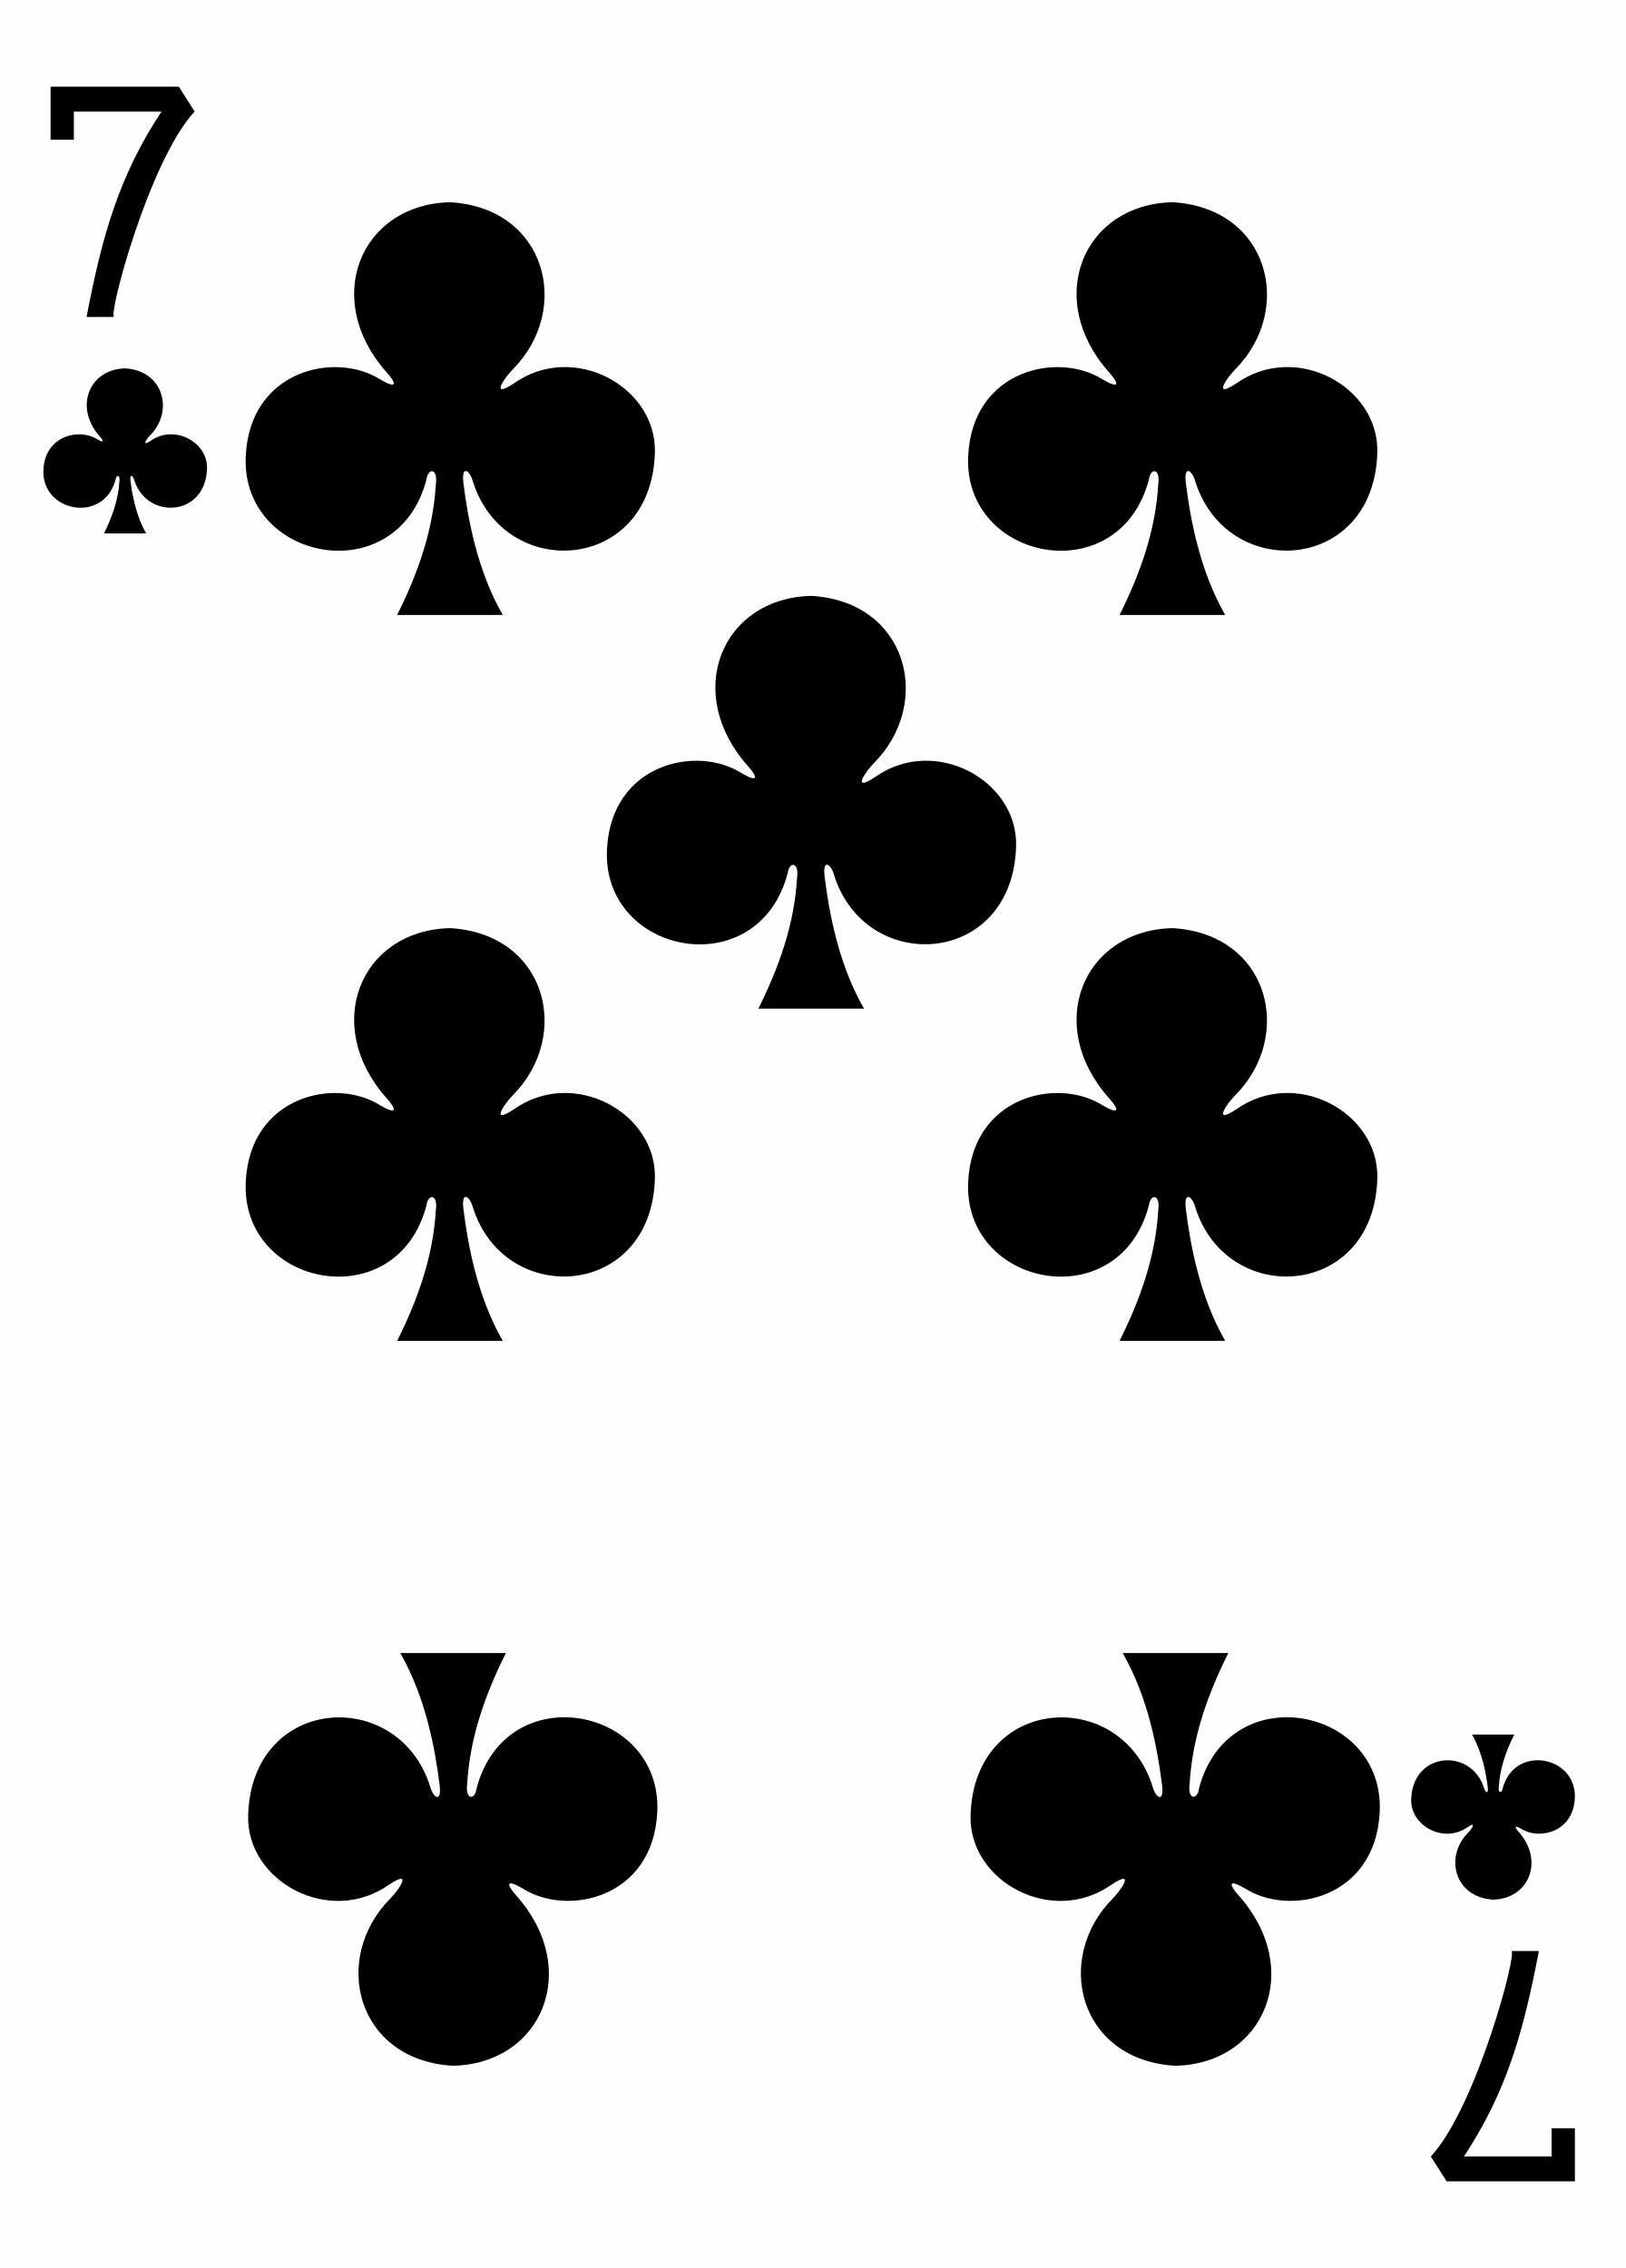
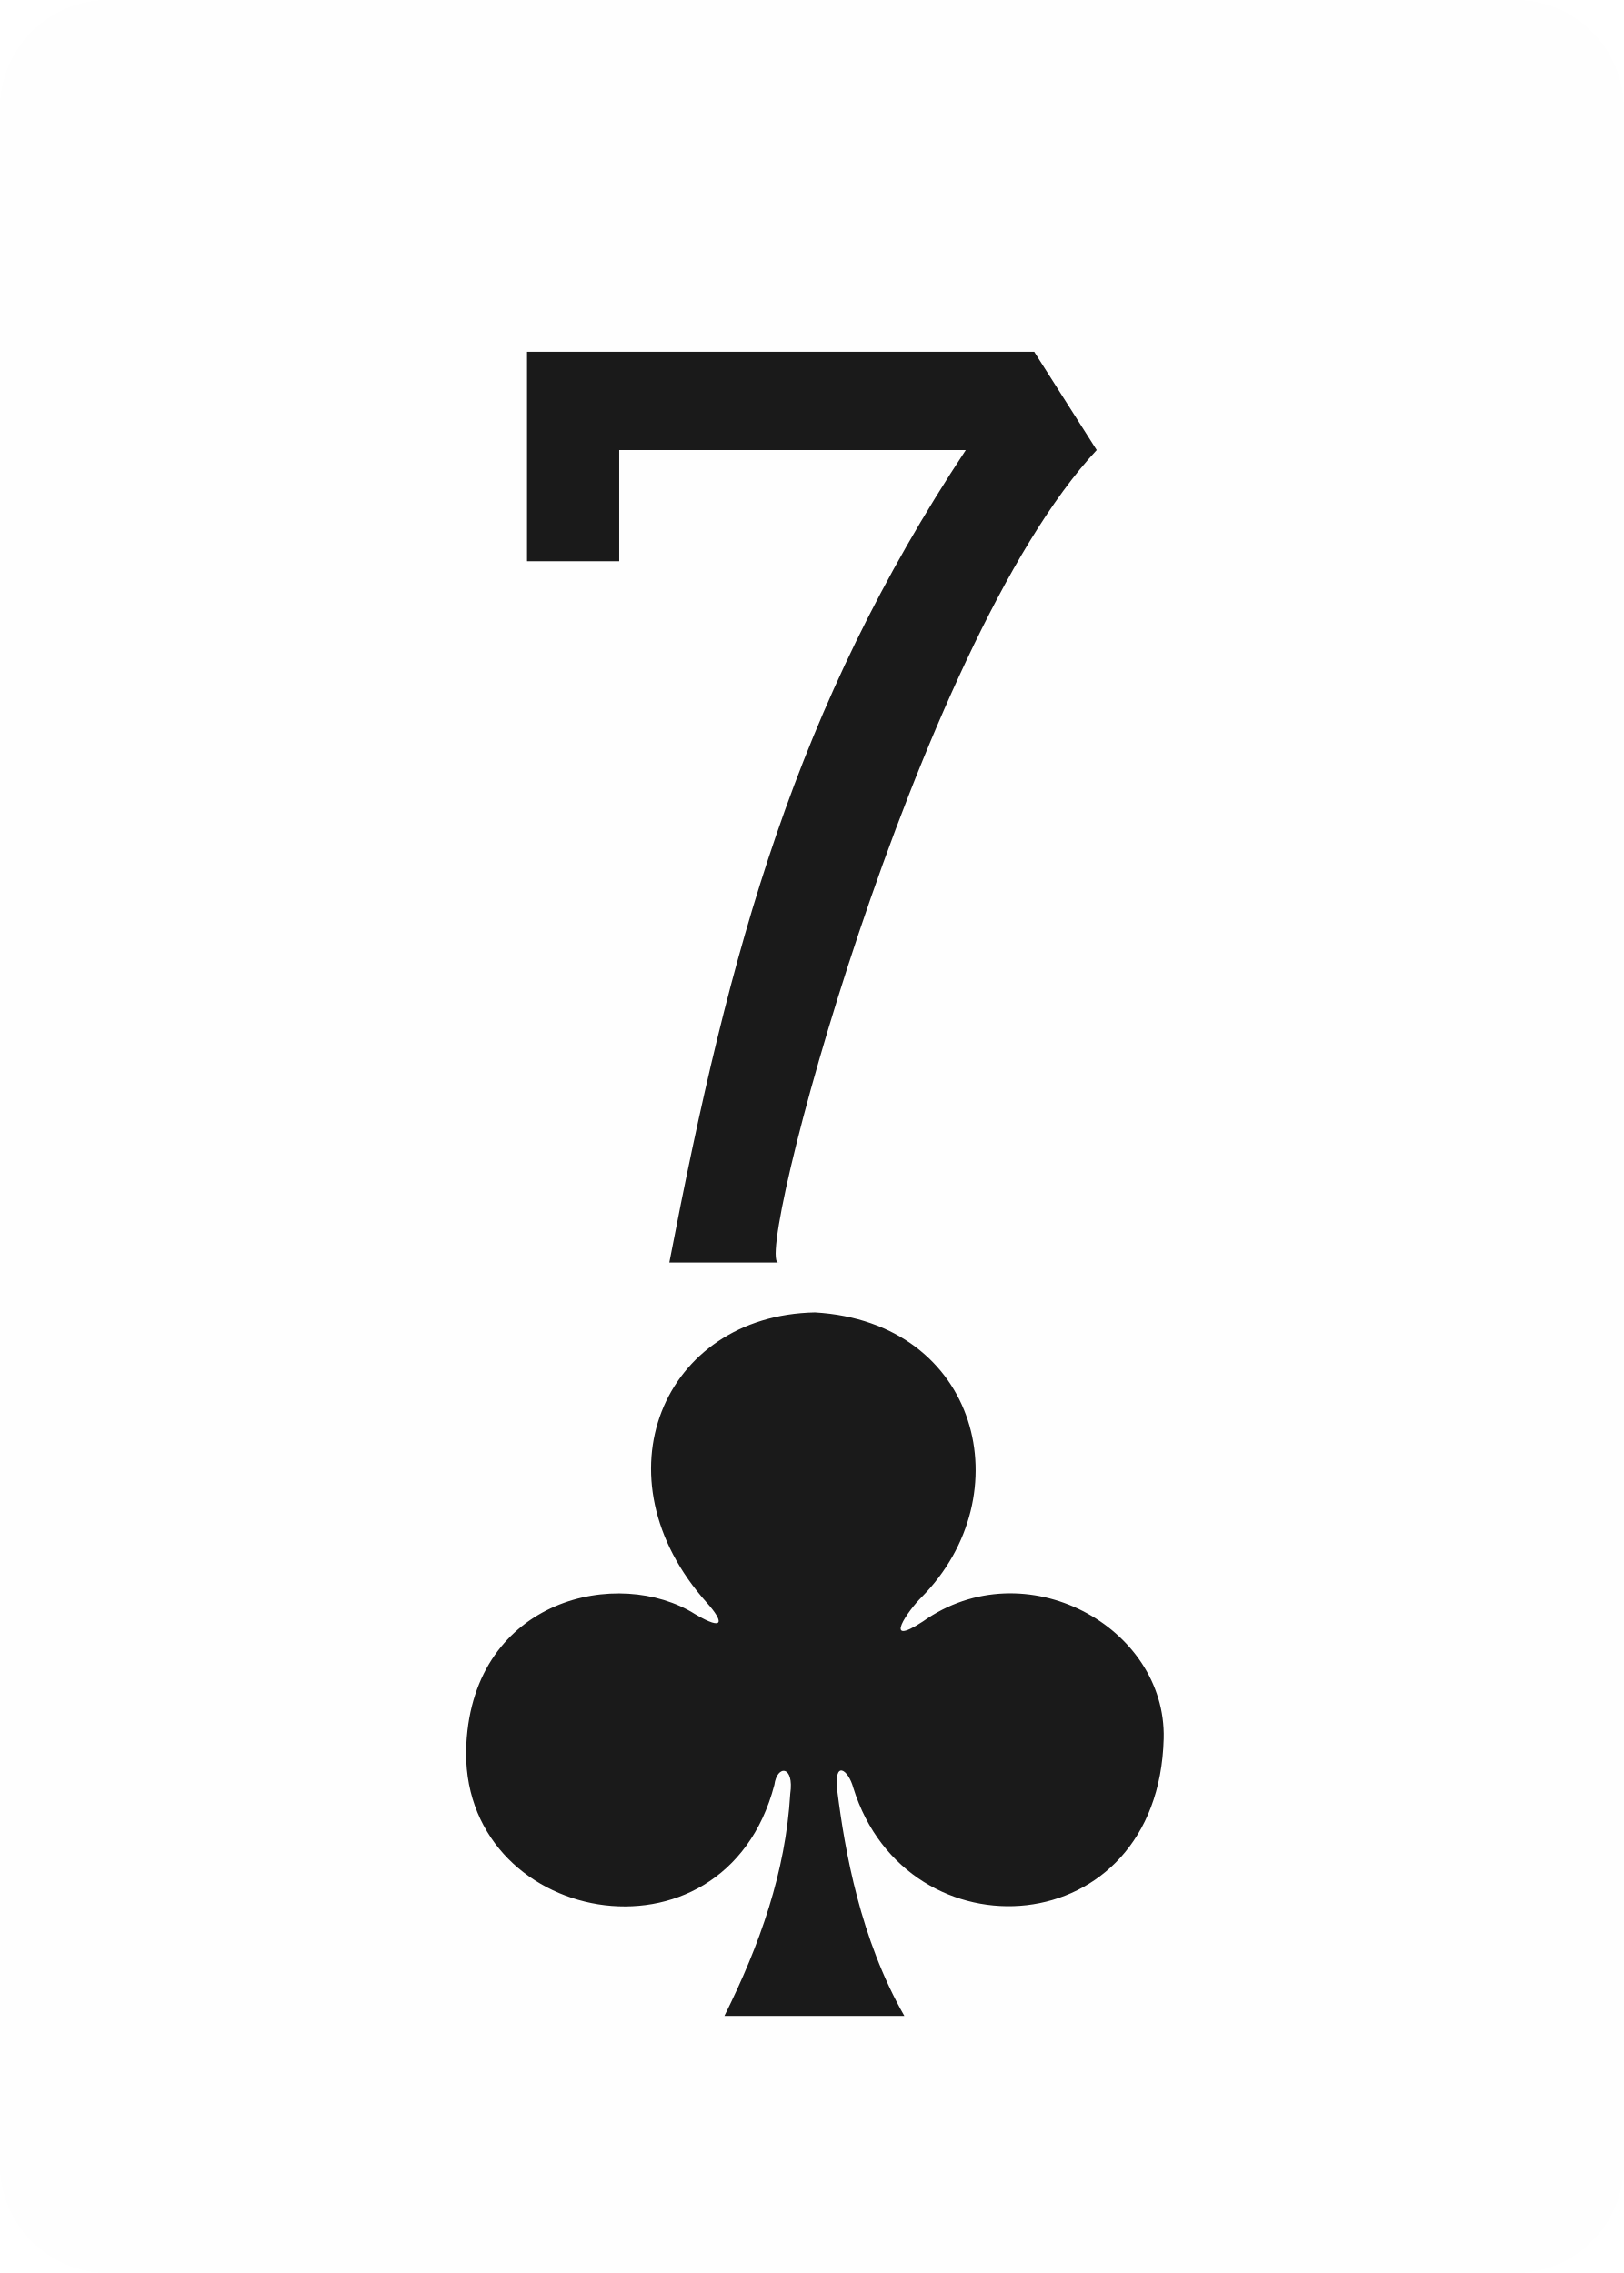
- <svg xmlns="http://www.w3.org/2000/svg" xmlns:xlink="http://www.w3.org/1999/xlink" width="225" height="314" baseProfile="tiny" viewBox="0 0 225 314">
-   <defs>
-     <path id="b" d="M20.976 57.14c2.88-5.774 4.976-11.7 5.348-18.036.342-2.33-1.074-2.37-1.288-.73C20.96 53.97-.727 49.744.02 35.08.622 23.182 12.44 20.624 18.6 24.513c2.435 1.434 2.296.575.968-.91C10.416 13.39 15.958.24 28.33 0c13.38.793 16.854 14.87 8.647 23.147-1.02.994-3.283 4.19.123 1.956 8.287-5.888 19.787.443 19.553 9.52-.434 16.74-20.84 17.987-25.203 4.007-.42-1.55-1.63-2.328-1.295.305.604 4.767 1.855 11.953 5.438 18.205z" />
-     <path id="a" d="M4.98 31.887C7.114 20.8 9.39 12.477 15.36 3.44H3.227v3.892H0V0h17.754l2.188 3.44c-6.34 6.797-12.146 28.77-11.12 28.446h-3.84z" />
-   </defs>
-   <rect width="100%" height="100%" fill="#fefefe" />
-   <use xlink:href="#a" transform="translate(7 12)" />
-   <use xlink:href="#b" transform="matrix(.4 0 0 .4 6 51)" />
-   <use xlink:href="#a" transform="matrix(-1 0 0 -1 218 302)" />
-   <use xlink:href="#b" transform="matrix(-.4 0 0 -.4 218 263)" />
-   <use xlink:href="#b" transform="translate(34 28)" />
-   <use xlink:href="#b" transform="translate(134 28)" />
-   <use xlink:href="#b" transform="translate(84 82.5)" />
-   <use xlink:href="#b" transform="translate(34 128.5)" />
-   <use xlink:href="#b" transform="translate(134 128.5)" />
-   <use xlink:href="#b" transform="matrix(-1 0 0 -1 91 286)" />
-   <use xlink:href="#b" transform="matrix(-1 0 0 -1 191 286)" />
+ <svg xmlns="http://www.w3.org/2000/svg" viewBox="0 0 120 168">
+   <rect x="0" y="0" width="120" height="168" rx="8" fill="#fefefe" />
+   <path d="M4.98 31.887C7.114 20.8 9.39 12.477 15.36 3.44H3.227v3.892H0V0h17.754l2.188 3.44c-6.34 6.797-12.146 28.77-11.12 28.446h-3.84z" transform="matrix(2.1111 0 0 2.1111 38.950 26.000)" fill="#1a1a1a" />
+   <path d="M20.976 57.14c2.88-5.774 4.976-11.7 5.348-18.036.342-2.33-1.074-2.37-1.288-.73C20.96 53.97-.727 49.744.02 35.08.622 23.182 12.44 20.624 18.6 24.513c2.435 1.434 2.296.575.968-.91C10.416 13.39 15.958.24 28.33 0c13.38.793 16.854 14.87 8.647 23.147-1.02.994-3.283 4.19.123 1.956 8.287-5.888 19.787.443 19.553 9.52-.434 16.74-20.84 17.987-25.203 4.007-.42-1.55-1.63-2.328-1.295.305.604 4.767 1.855 11.953 5.438 18.205H20.976z" transform="matrix(0.91 0 0 0.91 34.446 97.000)" fill="#1a1a1a" />
</svg>
